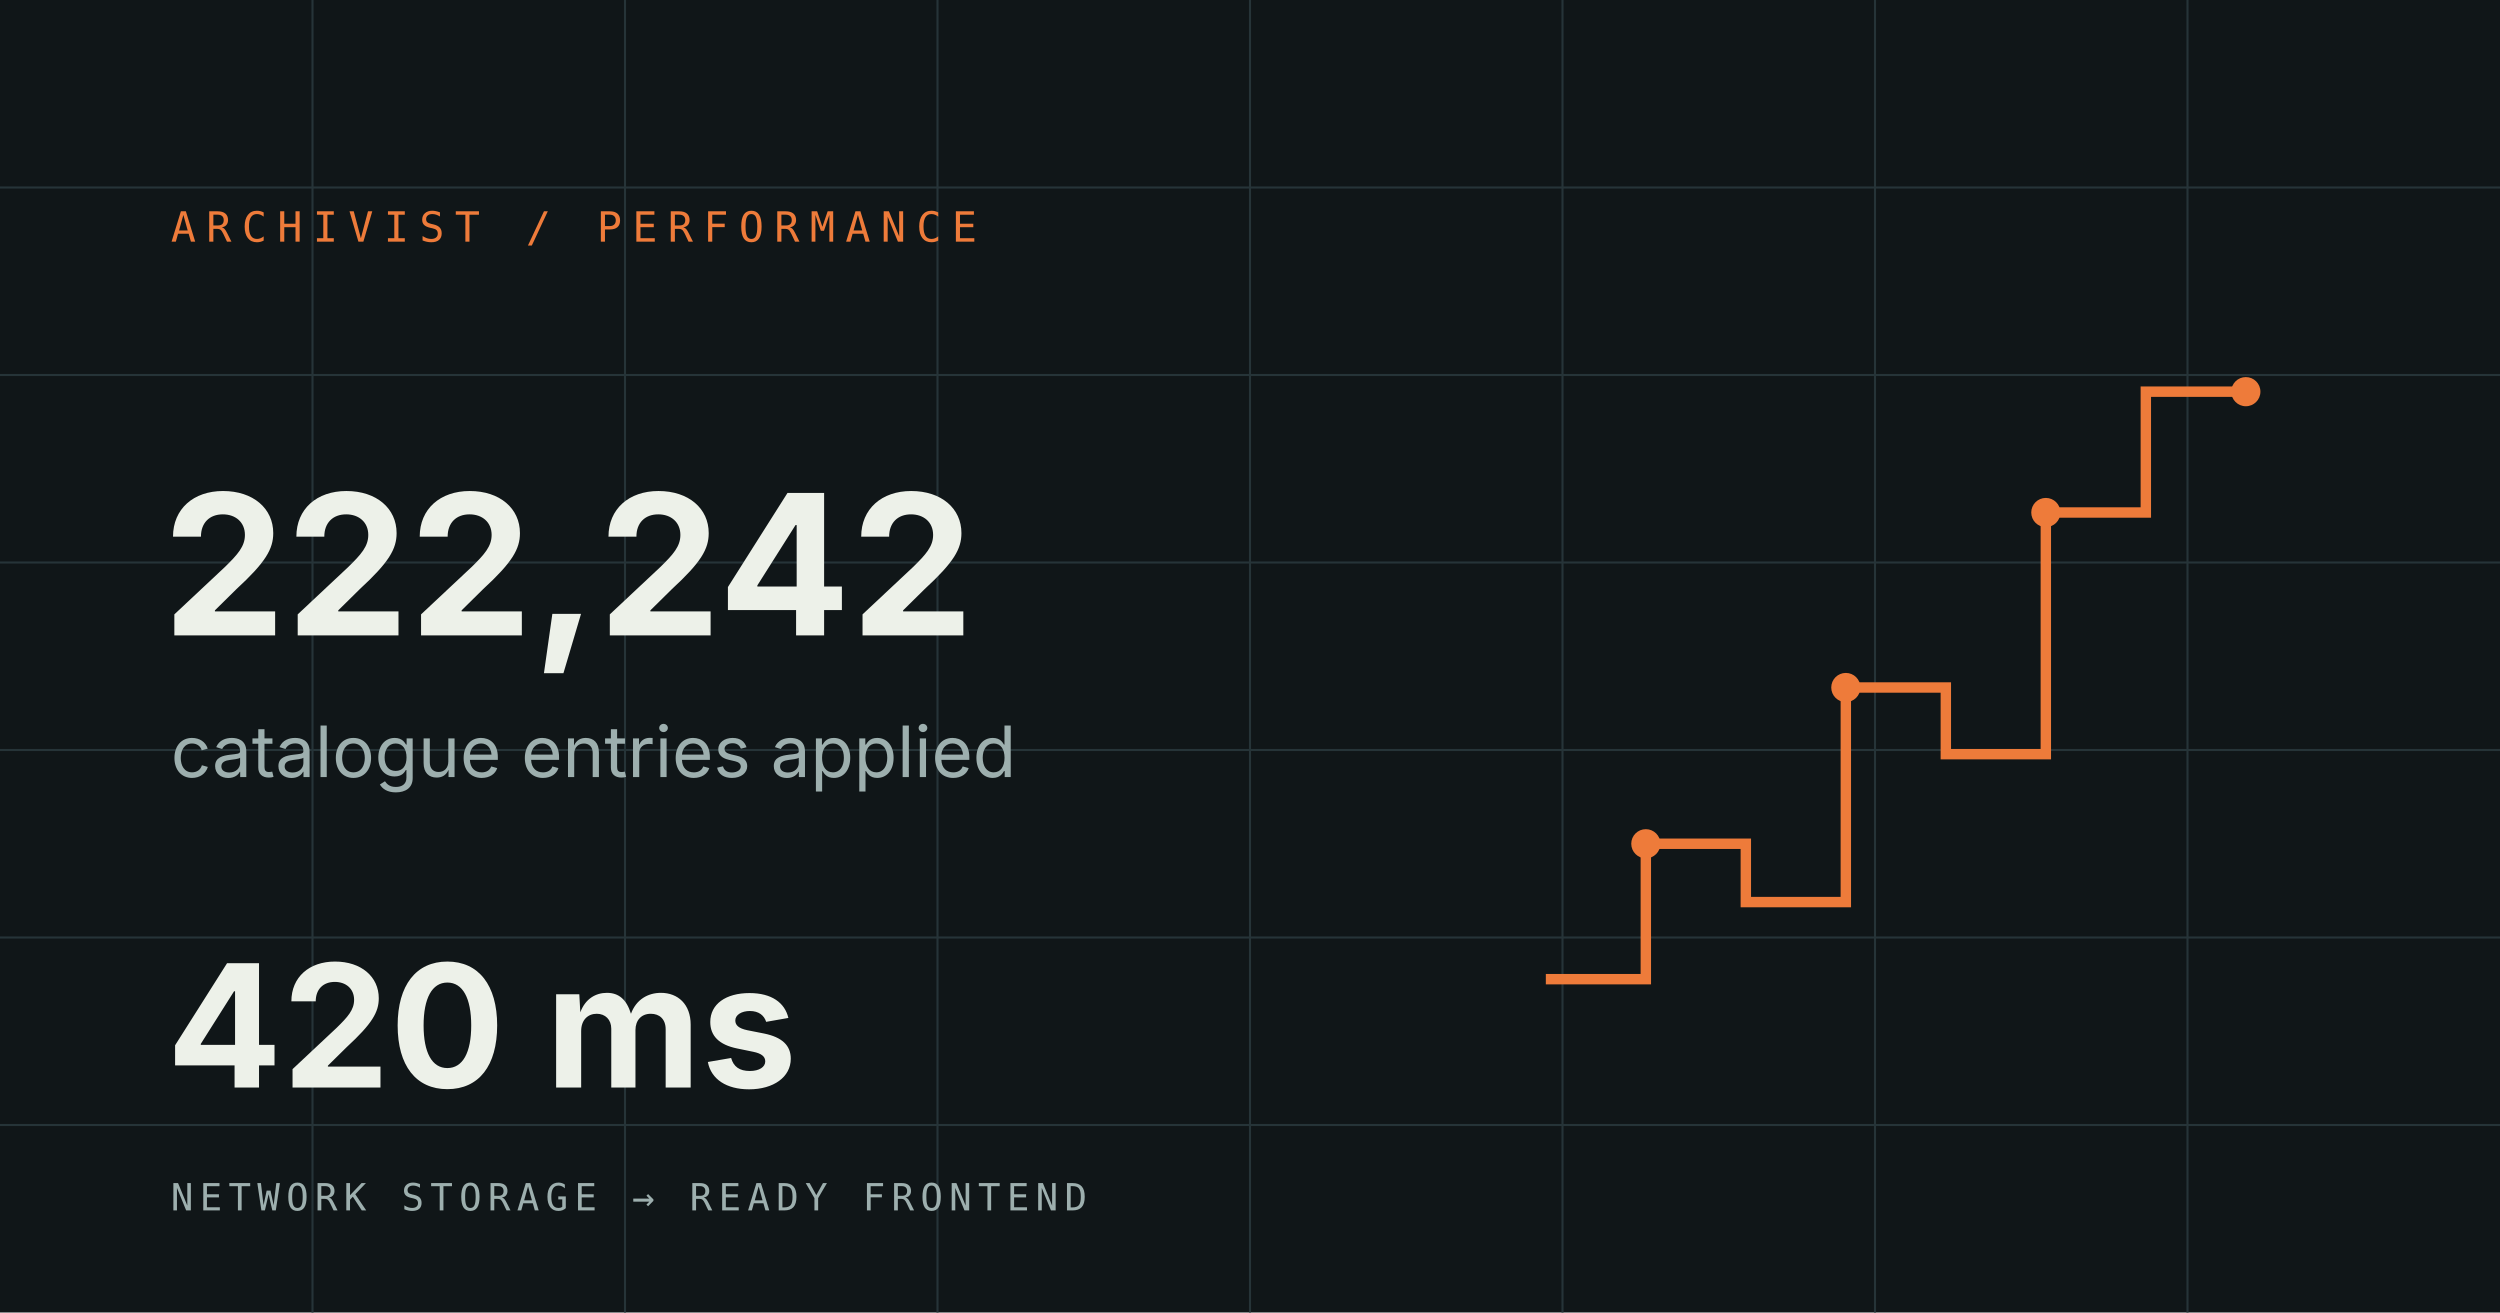
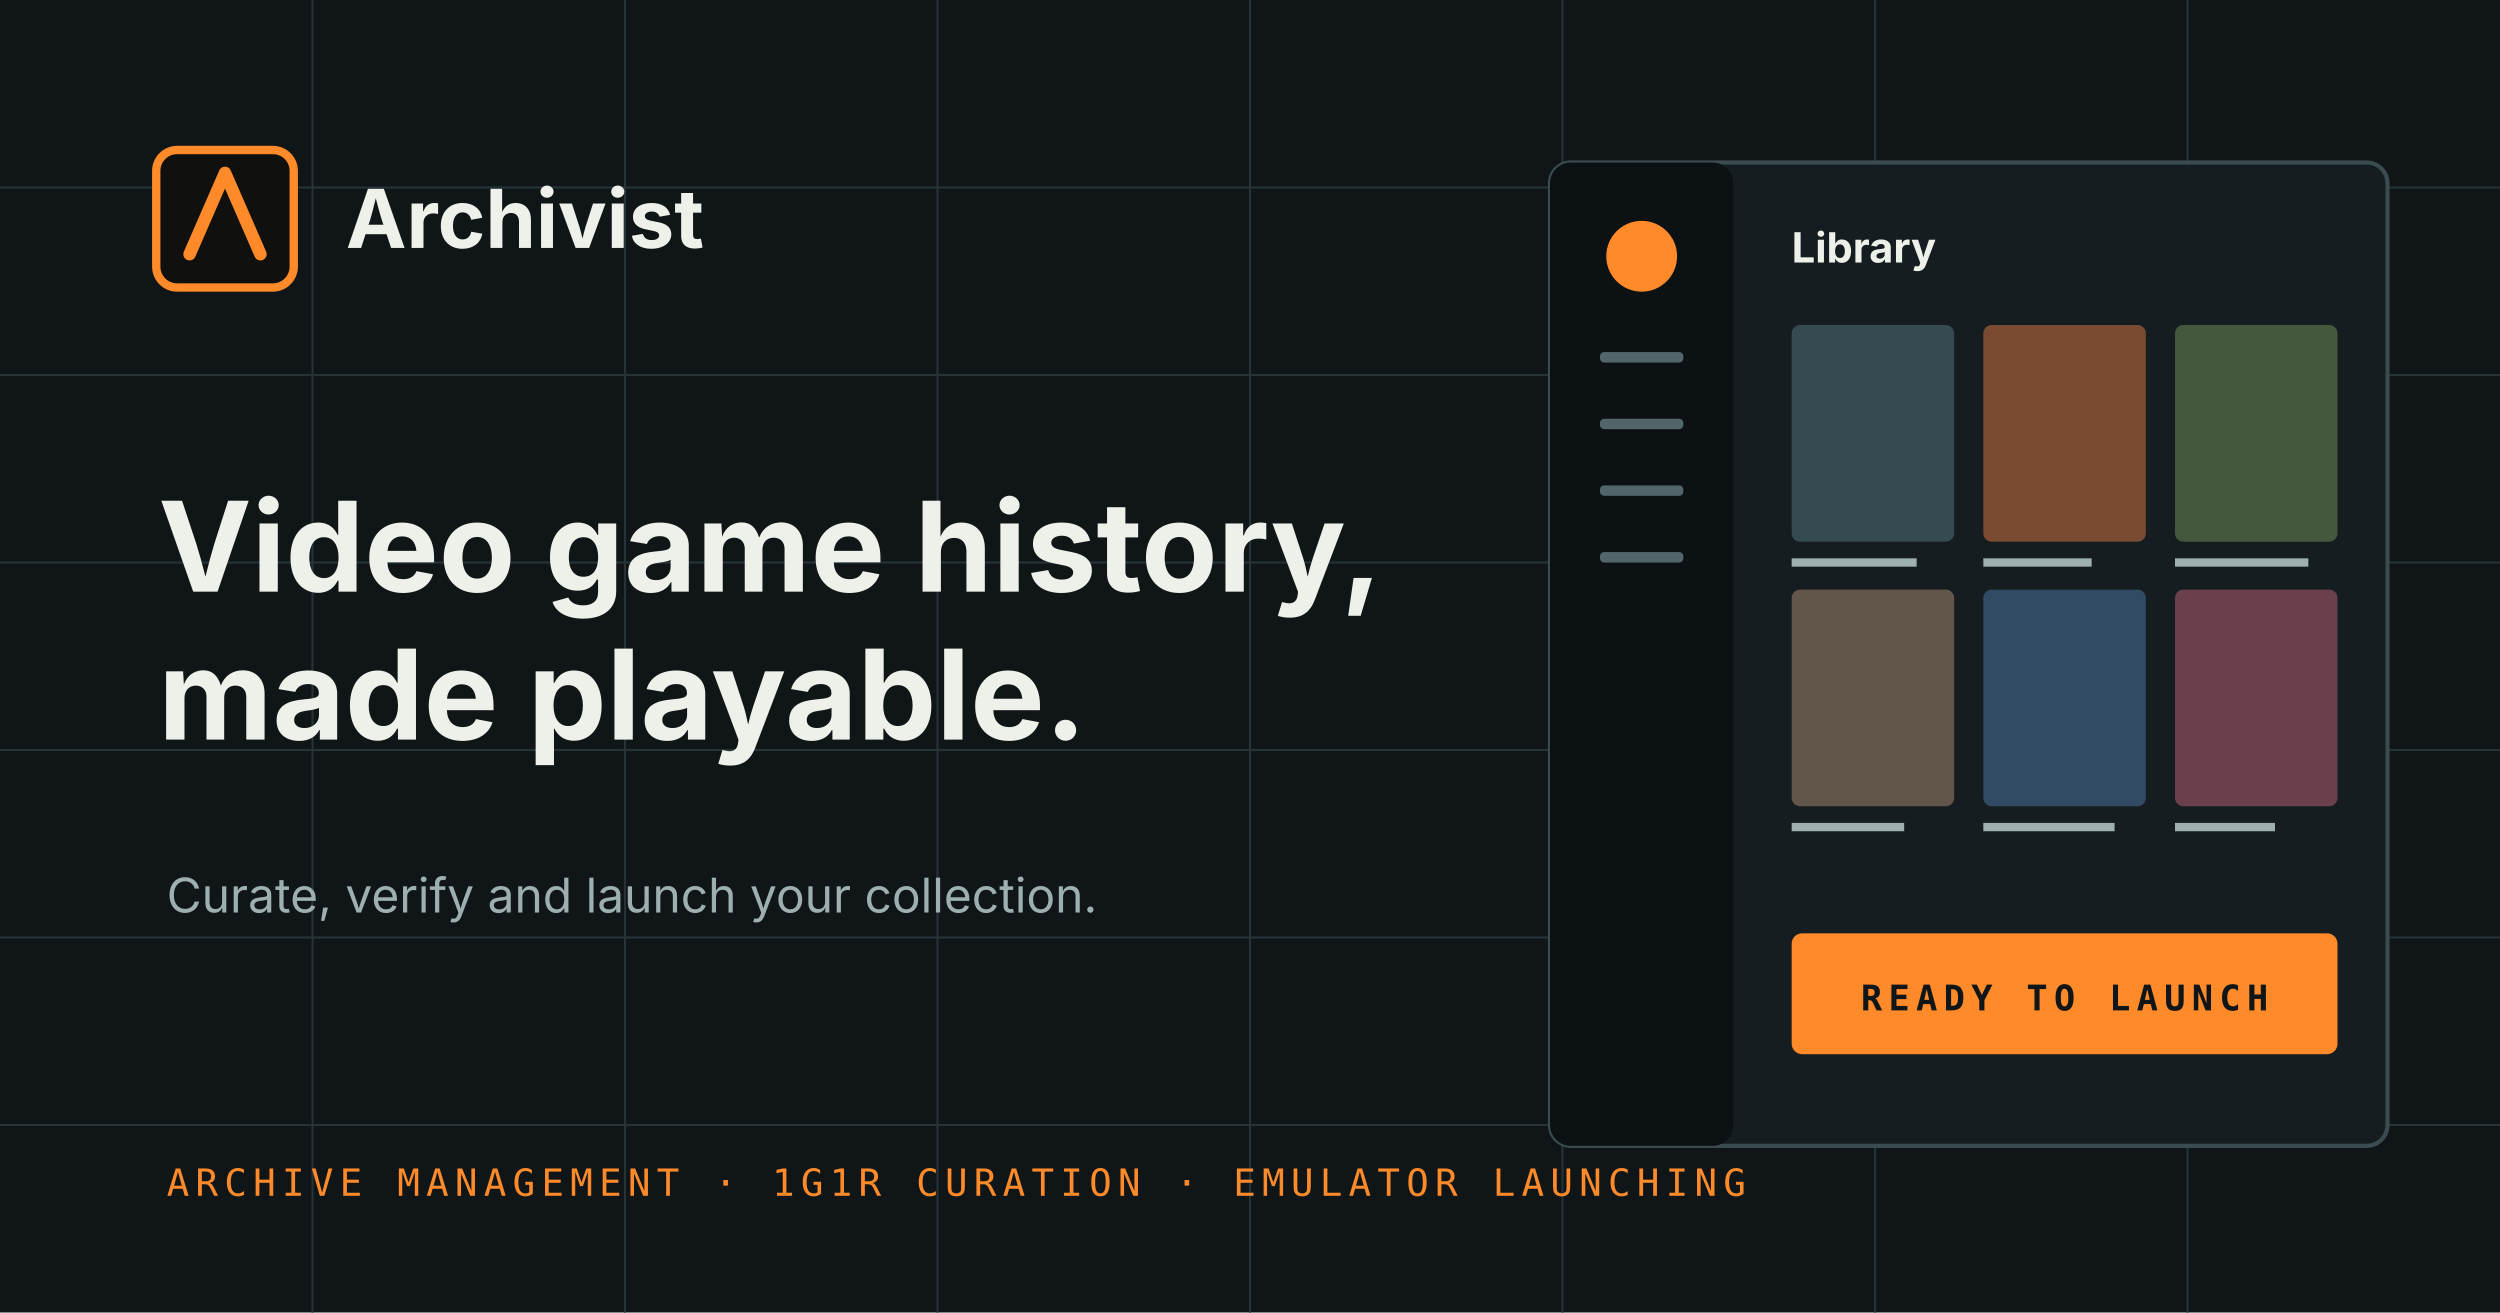
<svg xmlns="http://www.w3.org/2000/svg" width="1200" height="630" viewBox="0 0 1200 630">
  <rect width="1200" height="630" fill="#101618" />
  <g stroke="#263438" stroke-width="1">
    <path d="M0 90H1200M0 180H1200M0 270H1200M0 360H1200M0 450H1200M0 540H1200" />
    <path d="M150 0V630M300 0V630M450 0V630M600 0V630M750 0V630M900 0V630M1050 0V630" />
  </g>
-   <path d="M742 470H790V405H838V433H886V330H934V362H982V246H1030V188H1078" fill="none" stroke="#ee7b3a" stroke-width="5" />
-   <g fill="#ee7b3a">
-     <circle cx="790" cy="405" r="7" />
-     <circle cx="886" cy="330" r="7" />
-     <circle cx="982" cy="246" r="7" />
-     <circle cx="1078" cy="188" r="7" />
+   <rect x="75" y="72" width="66" height="66" rx="10" fill="#10100f" stroke="#ff8a2a" stroke-width="4" />
+   <path d="M91 122 108 83l17 39" fill="none" stroke="#ff8a2a" stroke-width="6" stroke-linecap="round" stroke-linejoin="round" />
+   <text x="166" y="119" fill="#edf1e9" font-family="Inter, Arial, sans-serif" font-size="39" font-weight="700">Archivist</text>
+   <text x="76" y="284" fill="#edf1e9" font-family="Inter, Arial, sans-serif" font-size="60" font-weight="700">Video game history,</text>
+   <text x="76" y="355" fill="#edf1e9" font-family="Inter, Arial, sans-serif" font-size="60" font-weight="700">made playable.</text>
+   <text x="80" y="438" fill="#9dafae" font-family="Inter, Arial, sans-serif" font-size="23">Curate, verify and launch your collection.</text>
+   <g transform="translate(744 78)">
+     <rect width="402" height="472" rx="10" fill="#151d20" stroke="#3b4c50" stroke-width="2" />
+     <rect width="88" height="472" rx="10" fill="#0c1113" />
+     <circle cx="44" cy="45" r="17" fill="#ff8a2a" />
+     <g fill="#52666a">
+       <rect x="24" y="91" width="40" height="5" rx="2" />
+       <rect x="24" y="123" width="40" height="5" rx="2" />
+       <rect x="24" y="155" width="40" height="5" rx="2" />
+       <rect x="24" y="187" width="40" height="5" rx="2" />
+     </g>
+     <text x="116" y="48" fill="#edf1e9" font-family="Inter, Arial, sans-serif" font-size="20" font-weight="700">Library</text>
+     <g>
+       <rect x="116" y="78" width="78" height="104" rx="4" fill="#354b51" />
+       <rect x="208" y="78" width="78" height="104" rx="4" fill="#7a4b32" />
+       <rect x="300" y="78" width="78" height="104" rx="4" fill="#43583c" />
+       <rect x="116" y="205" width="78" height="104" rx="4" fill="#62554a" />
+       <rect x="208" y="205" width="78" height="104" rx="4" fill="#304b63" />
+       <rect x="300" y="205" width="78" height="104" rx="4" fill="#69404c" />
+     </g>
+     <g fill="#9dafae">
+       <rect x="116" y="190" width="60" height="4" />
+       <rect x="208" y="190" width="52" height="4" />
+       <rect x="300" y="190" width="64" height="4" />
+       <rect x="116" y="317" width="54" height="4" />
+       <rect x="208" y="317" width="63" height="4" />
+       <rect x="300" y="317" width="48" height="4" />
+     </g>
+     <rect x="116" y="370" width="262" height="58" rx="5" fill="#ff8a2a" />
+     <text x="247" y="407" text-anchor="middle" fill="#101618" font-family="ui-monospace, monospace" font-size="17" font-weight="700" letter-spacing="3">READY TO LAUNCH</text>
  </g>
-   <text x="82" y="116" fill="#ee7b3a" font-family="ui-monospace, monospace" font-size="20" letter-spacing="5">ARCHIVIST / PERFORMANCE</text>
-   <text x="78" y="305" fill="#edf1e9" font-family="Inter, Arial, sans-serif" font-size="94" font-weight="700">222,242</text>
-   <text x="82" y="373" fill="#9dafae" font-family="Inter, Arial, sans-serif" font-size="34">catalogue entries applied</text>
-   <text x="80" y="522" fill="#edf1e9" font-family="Inter, Arial, sans-serif" font-size="82" font-weight="700">420 ms</text>
-   <text x="82" y="581" fill="#9dafae" font-family="ui-monospace, monospace" font-size="18" letter-spacing="3">NETWORK STORAGE → READY FRONTEND</text>
+   <text x="80" y="574" fill="#ff8a2a" font-family="ui-monospace, monospace" font-size="18" letter-spacing="3">ARCHIVE MANAGEMENT · 1G1R CURATION · EMULATOR LAUNCHING</text>
</svg>
